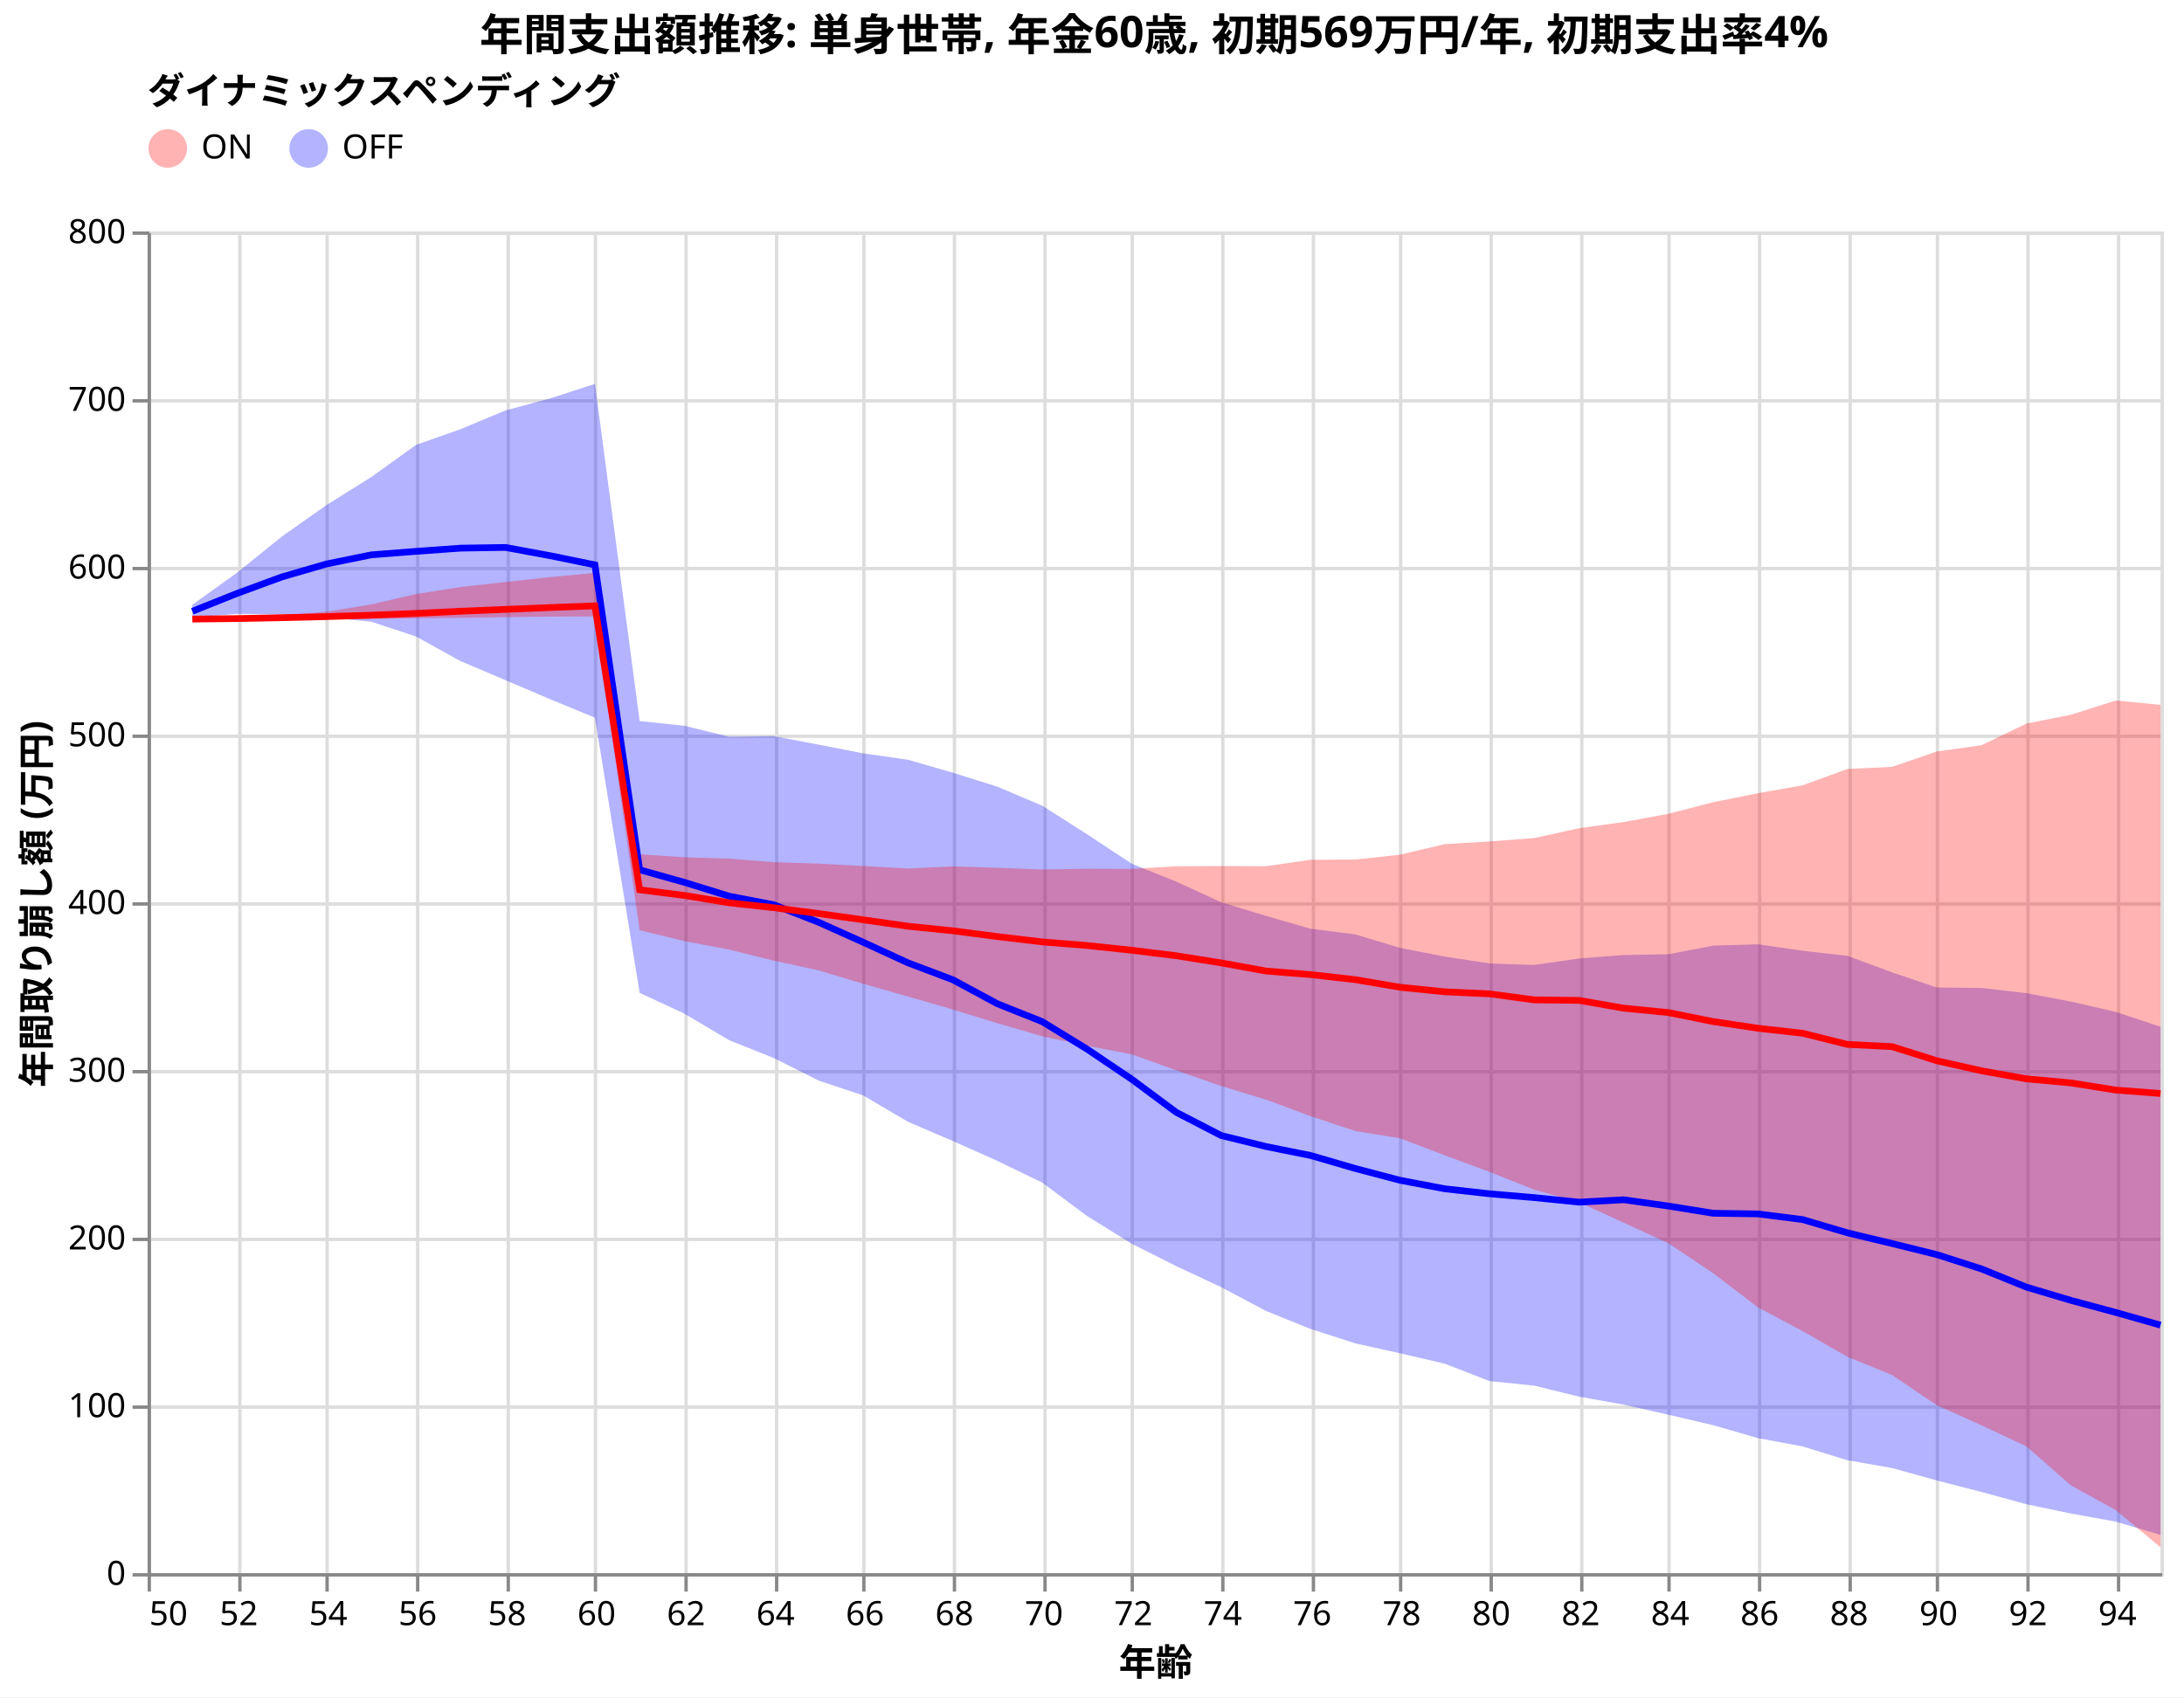
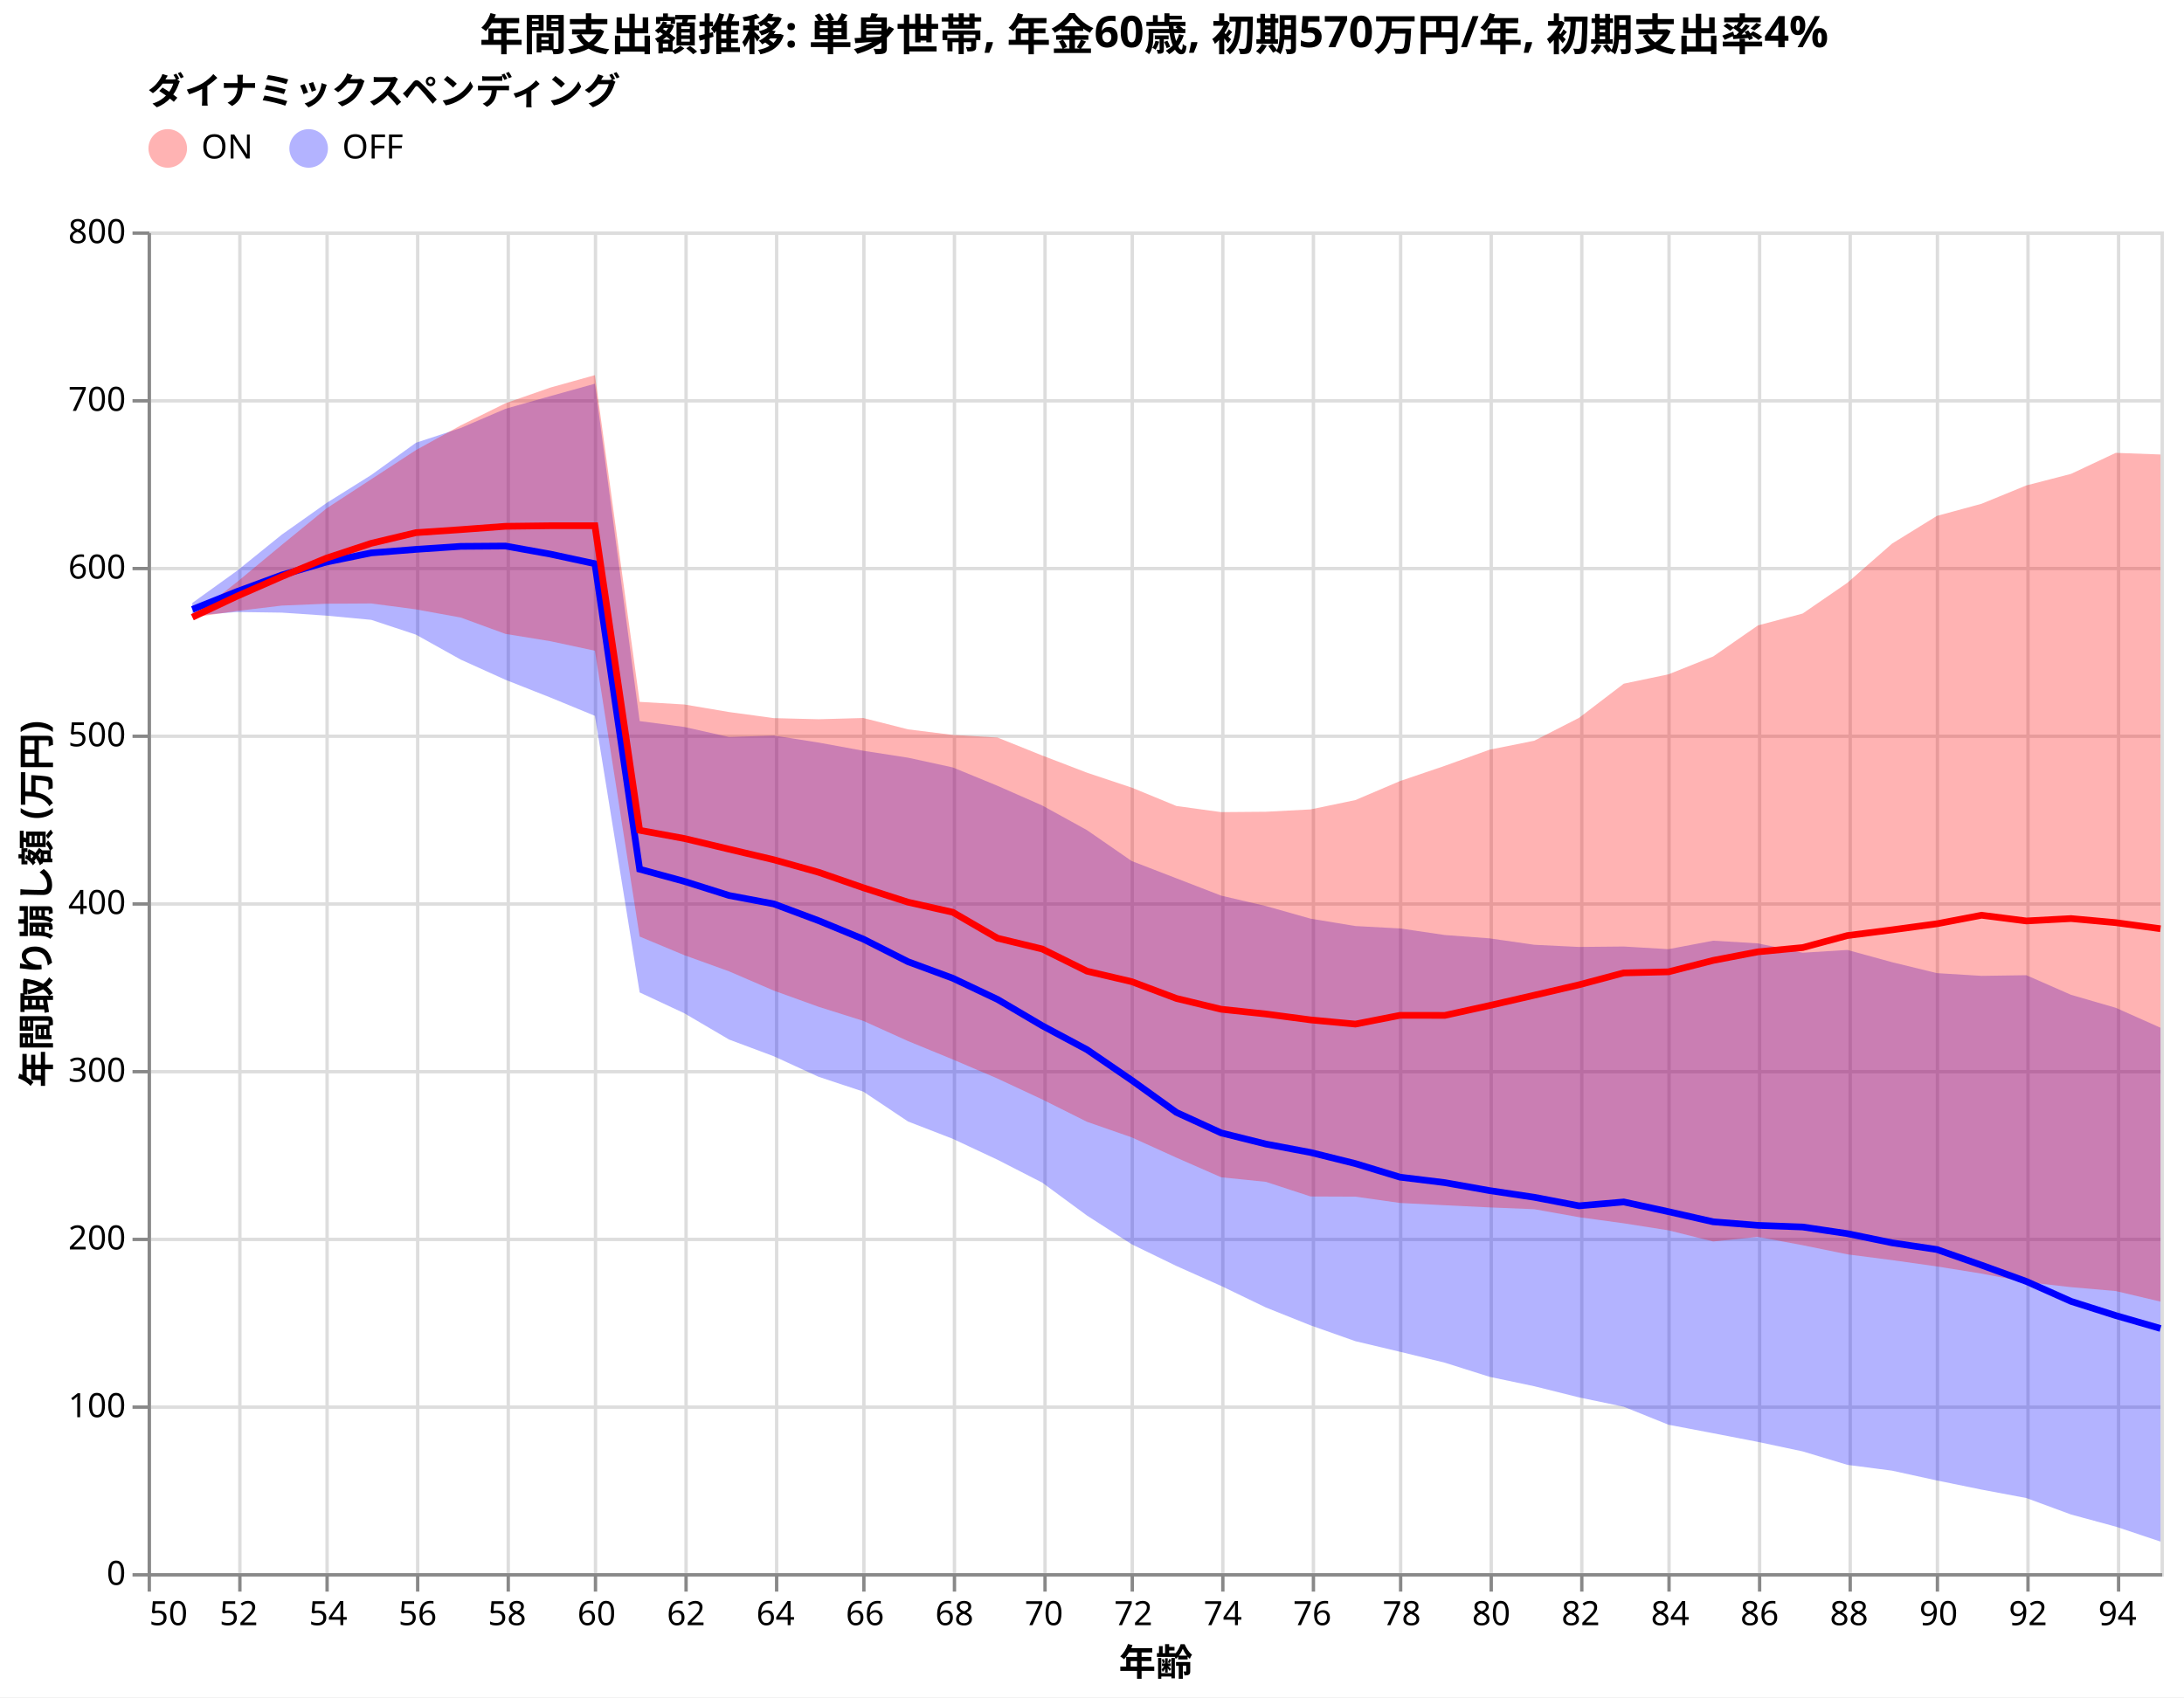
<svg xmlns="http://www.w3.org/2000/svg" version="1.1" class="marks" width="651" height="506" viewBox="0 0 651 506">
  <rect width="651" height="506" fill="white" />
  <g fill="none" stroke-miterlimit="10" transform="translate(44,69)">
    <g class="mark-group role-frame root" role="graphics-object" aria-roledescription="group mark container">
      <g transform="translate(0,0)">
        <path class="background" aria-hidden="true" d="M0.5,0.5h600v400h-600Z" stroke="#ddd" />
        <g>
          <g class="mark-group role-axis" aria-hidden="true">
            <g transform="translate(0.5,400.5)">
              <path class="background" aria-hidden="true" d="M0,0h0v0h0Z" pointer-events="none" />
              <g>
                <g class="mark-rule role-axis-grid" pointer-events="none">
                  <line transform="translate(0,-400)" x2="0" y2="400" stroke="#ddd" stroke-width="1" opacity="1" />
                  <line transform="translate(27,-400)" x2="0" y2="400" stroke="#ddd" stroke-width="1" opacity="1" />
                  <line transform="translate(53,-400)" x2="0" y2="400" stroke="#ddd" stroke-width="1" opacity="1" />
                  <line transform="translate(80,-400)" x2="0" y2="400" stroke="#ddd" stroke-width="1" opacity="1" />
                  <line transform="translate(107,-400)" x2="0" y2="400" stroke="#ddd" stroke-width="1" opacity="1" />
                  <line transform="translate(133,-400)" x2="0" y2="400" stroke="#ddd" stroke-width="1" opacity="1" />
                  <line transform="translate(160,-400)" x2="0" y2="400" stroke="#ddd" stroke-width="1" opacity="1" />
                  <line transform="translate(187,-400)" x2="0" y2="400" stroke="#ddd" stroke-width="1" opacity="1" />
                  <line transform="translate(213,-400)" x2="0" y2="400" stroke="#ddd" stroke-width="1" opacity="1" />
                  <line transform="translate(240,-400)" x2="0" y2="400" stroke="#ddd" stroke-width="1" opacity="1" />
                  <line transform="translate(267,-400)" x2="0" y2="400" stroke="#ddd" stroke-width="1" opacity="1" />
                  <line transform="translate(293,-400)" x2="0" y2="400" stroke="#ddd" stroke-width="1" opacity="1" />
                  <line transform="translate(320,-400)" x2="0" y2="400" stroke="#ddd" stroke-width="1" opacity="1" />
                  <line transform="translate(347,-400)" x2="0" y2="400" stroke="#ddd" stroke-width="1" opacity="1" />
                  <line transform="translate(373,-400)" x2="0" y2="400" stroke="#ddd" stroke-width="1" opacity="1" />
                  <line transform="translate(400,-400)" x2="0" y2="400" stroke="#ddd" stroke-width="1" opacity="1" />
                  <line transform="translate(427,-400)" x2="0" y2="400" stroke="#ddd" stroke-width="1" opacity="1" />
                  <line transform="translate(453,-400)" x2="0" y2="400" stroke="#ddd" stroke-width="1" opacity="1" />
                  <line transform="translate(480,-400)" x2="0" y2="400" stroke="#ddd" stroke-width="1" opacity="1" />
                  <line transform="translate(507,-400)" x2="0" y2="400" stroke="#ddd" stroke-width="1" opacity="1" />
                  <line transform="translate(533,-400)" x2="0" y2="400" stroke="#ddd" stroke-width="1" opacity="1" />
                  <line transform="translate(560,-400)" x2="0" y2="400" stroke="#ddd" stroke-width="1" opacity="1" />
                  <line transform="translate(587,-400)" x2="0" y2="400" stroke="#ddd" stroke-width="1" opacity="1" />
                </g>
              </g>
              <path class="foreground" aria-hidden="true" d="" pointer-events="none" display="none" />
            </g>
          </g>
          <g class="mark-group role-axis" aria-hidden="true">
            <g transform="translate(0.5,0.5)">
              <path class="background" aria-hidden="true" d="M0,0h0v0h0Z" pointer-events="none" />
              <g>
                <g class="mark-rule role-axis-grid" pointer-events="none">
                  <line transform="translate(0,400)" x2="600" y2="0" stroke="#ddd" stroke-width="1" opacity="1" />
                  <line transform="translate(0,350)" x2="600" y2="0" stroke="#ddd" stroke-width="1" opacity="1" />
                  <line transform="translate(0,300)" x2="600" y2="0" stroke="#ddd" stroke-width="1" opacity="1" />
                  <line transform="translate(0,250)" x2="600" y2="0" stroke="#ddd" stroke-width="1" opacity="1" />
                  <line transform="translate(0,200)" x2="600" y2="0" stroke="#ddd" stroke-width="1" opacity="1" />
                  <line transform="translate(0,150)" x2="600" y2="0" stroke="#ddd" stroke-width="1" opacity="1" />
                  <line transform="translate(0,100)" x2="600" y2="0" stroke="#ddd" stroke-width="1" opacity="1" />
                  <line transform="translate(0,50)" x2="600" y2="0" stroke="#ddd" stroke-width="1" opacity="1" />
                  <line transform="translate(0,0)" x2="600" y2="0" stroke="#ddd" stroke-width="1" opacity="1" />
                </g>
              </g>
              <path class="foreground" aria-hidden="true" d="" pointer-events="none" display="none" />
            </g>
          </g>
          <g class="mark-group role-axis" role="graphics-symbol" aria-roledescription="axis" aria-label="X-axis titled '年齢' for a linear scale with values from 50 to 95">
            <g transform="translate(0.5,400.5)">
              <path class="background" aria-hidden="true" d="M0,0h0v0h0Z" pointer-events="none" />
              <g>
                <g class="mark-rule role-axis-tick" pointer-events="none">
                  <line transform="translate(0,0)" x2="0" y2="5" stroke="#888" stroke-width="1" opacity="1" />
                  <line transform="translate(27,0)" x2="0" y2="5" stroke="#888" stroke-width="1" opacity="1" />
                  <line transform="translate(53,0)" x2="0" y2="5" stroke="#888" stroke-width="1" opacity="1" />
                  <line transform="translate(80,0)" x2="0" y2="5" stroke="#888" stroke-width="1" opacity="1" />
                  <line transform="translate(107,0)" x2="0" y2="5" stroke="#888" stroke-width="1" opacity="1" />
                  <line transform="translate(133,0)" x2="0" y2="5" stroke="#888" stroke-width="1" opacity="1" />
                  <line transform="translate(160,0)" x2="0" y2="5" stroke="#888" stroke-width="1" opacity="1" />
                  <line transform="translate(187,0)" x2="0" y2="5" stroke="#888" stroke-width="1" opacity="1" />
                  <line transform="translate(213,0)" x2="0" y2="5" stroke="#888" stroke-width="1" opacity="1" />
                  <line transform="translate(240,0)" x2="0" y2="5" stroke="#888" stroke-width="1" opacity="1" />
                  <line transform="translate(267,0)" x2="0" y2="5" stroke="#888" stroke-width="1" opacity="1" />
                  <line transform="translate(293,0)" x2="0" y2="5" stroke="#888" stroke-width="1" opacity="1" />
                  <line transform="translate(320,0)" x2="0" y2="5" stroke="#888" stroke-width="1" opacity="1" />
                  <line transform="translate(347,0)" x2="0" y2="5" stroke="#888" stroke-width="1" opacity="1" />
                  <line transform="translate(373,0)" x2="0" y2="5" stroke="#888" stroke-width="1" opacity="1" />
                  <line transform="translate(400,0)" x2="0" y2="5" stroke="#888" stroke-width="1" opacity="1" />
                  <line transform="translate(427,0)" x2="0" y2="5" stroke="#888" stroke-width="1" opacity="1" />
                  <line transform="translate(453,0)" x2="0" y2="5" stroke="#888" stroke-width="1" opacity="1" />
                  <line transform="translate(480,0)" x2="0" y2="5" stroke="#888" stroke-width="1" opacity="1" />
                  <line transform="translate(507,0)" x2="0" y2="5" stroke="#888" stroke-width="1" opacity="1" />
                  <line transform="translate(533,0)" x2="0" y2="5" stroke="#888" stroke-width="1" opacity="1" />
                  <line transform="translate(560,0)" x2="0" y2="5" stroke="#888" stroke-width="1" opacity="1" />
                  <line transform="translate(587,0)" x2="0" y2="5" stroke="#888" stroke-width="1" opacity="1" />
                </g>
                <g class="mark-text role-axis-label" pointer-events="none">
                  <text text-anchor="start" transform="translate(0,15)" font-family="sans-serif" font-size="10px" fill="#000" opacity="1">50</text>
                  <text text-anchor="middle" transform="translate(26.66667,15)" font-family="sans-serif" font-size="10px" fill="#000" opacity="1">52</text>
                  <text text-anchor="middle" transform="translate(53.33333,15)" font-family="sans-serif" font-size="10px" fill="#000" opacity="1">54</text>
                  <text text-anchor="middle" transform="translate(80,15)" font-family="sans-serif" font-size="10px" fill="#000" opacity="1">56</text>
                  <text text-anchor="middle" transform="translate(106.6667,15)" font-family="sans-serif" font-size="10px" fill="#000" opacity="1">58</text>
                  <text text-anchor="middle" transform="translate(133.3333,15)" font-family="sans-serif" font-size="10px" fill="#000" opacity="1">60</text>
                  <text text-anchor="middle" transform="translate(160,15)" font-family="sans-serif" font-size="10px" fill="#000" opacity="1">62</text>
                  <text text-anchor="middle" transform="translate(186.6667,15)" font-family="sans-serif" font-size="10px" fill="#000" opacity="1">64</text>
                  <text text-anchor="middle" transform="translate(213.3333,15)" font-family="sans-serif" font-size="10px" fill="#000" opacity="1">66</text>
                  <text text-anchor="middle" transform="translate(240,15)" font-family="sans-serif" font-size="10px" fill="#000" opacity="1">68</text>
                  <text text-anchor="middle" transform="translate(266.6667,15)" font-family="sans-serif" font-size="10px" fill="#000" opacity="1">70</text>
                  <text text-anchor="middle" transform="translate(293.3333,15)" font-family="sans-serif" font-size="10px" fill="#000" opacity="1">72</text>
                  <text text-anchor="middle" transform="translate(320,15)" font-family="sans-serif" font-size="10px" fill="#000" opacity="1">74</text>
                  <text text-anchor="middle" transform="translate(346.6667,15)" font-family="sans-serif" font-size="10px" fill="#000" opacity="1">76</text>
                  <text text-anchor="middle" transform="translate(373.3333,15)" font-family="sans-serif" font-size="10px" fill="#000" opacity="1">78</text>
                  <text text-anchor="middle" transform="translate(400,15)" font-family="sans-serif" font-size="10px" fill="#000" opacity="1">80</text>
                  <text text-anchor="middle" transform="translate(426.6667,15)" font-family="sans-serif" font-size="10px" fill="#000" opacity="1">82</text>
                  <text text-anchor="middle" transform="translate(453.3333,15)" font-family="sans-serif" font-size="10px" fill="#000" opacity="1">84</text>
                  <text text-anchor="middle" transform="translate(480,15)" font-family="sans-serif" font-size="10px" fill="#000" opacity="1">86</text>
                  <text text-anchor="middle" transform="translate(506.6667,15)" font-family="sans-serif" font-size="10px" fill="#000" opacity="1">88</text>
                  <text text-anchor="middle" transform="translate(533.3333,15)" font-family="sans-serif" font-size="10px" fill="#000" opacity="1">90</text>
                  <text text-anchor="middle" transform="translate(560,15)" font-family="sans-serif" font-size="10px" fill="#000" opacity="1">92</text>
                  <text text-anchor="middle" transform="translate(586.6667,15)" font-family="sans-serif" font-size="10px" fill="#000" opacity="1">94</text>
                </g>
                <g class="mark-rule role-axis-domain" pointer-events="none">
                  <line transform="translate(0,0)" x2="600" y2="0" stroke="#888" stroke-width="1" opacity="1" />
                </g>
                <g class="mark-text role-axis-title" pointer-events="none">
                  <text text-anchor="middle" transform="translate(300,30)" font-family="sans-serif" font-size="11px" font-weight="bold" fill="#000" opacity="1">年齢</text>
                </g>
              </g>
              <path class="foreground" aria-hidden="true" d="" pointer-events="none" display="none" />
            </g>
          </g>
          <g class="mark-group role-axis" role="graphics-symbol" aria-roledescription="axis" aria-label="Y-axis titled '年間取り崩し額 (万円)' for a linear scale with values from 0 to 800">
            <g transform="translate(0.5,0.5)">
              <path class="background" aria-hidden="true" d="M0,0h0v0h0Z" pointer-events="none" />
              <g>
                <g class="mark-rule role-axis-tick" pointer-events="none">
                  <line transform="translate(0,400)" x2="-5" y2="0" stroke="#888" stroke-width="1" opacity="1" />
                  <line transform="translate(0,350)" x2="-5" y2="0" stroke="#888" stroke-width="1" opacity="1" />
                  <line transform="translate(0,300)" x2="-5" y2="0" stroke="#888" stroke-width="1" opacity="1" />
                  <line transform="translate(0,250)" x2="-5" y2="0" stroke="#888" stroke-width="1" opacity="1" />
                  <line transform="translate(0,200)" x2="-5" y2="0" stroke="#888" stroke-width="1" opacity="1" />
                  <line transform="translate(0,150)" x2="-5" y2="0" stroke="#888" stroke-width="1" opacity="1" />
                  <line transform="translate(0,100)" x2="-5" y2="0" stroke="#888" stroke-width="1" opacity="1" />
                  <line transform="translate(0,50)" x2="-5" y2="0" stroke="#888" stroke-width="1" opacity="1" />
                  <line transform="translate(0,0)" x2="-5" y2="0" stroke="#888" stroke-width="1" opacity="1" />
                </g>
                <g class="mark-text role-axis-label" pointer-events="none">
                  <text text-anchor="end" transform="translate(-7,403)" font-family="sans-serif" font-size="10px" fill="#000" opacity="1">0</text>
                  <text text-anchor="end" transform="translate(-7,353)" font-family="sans-serif" font-size="10px" fill="#000" opacity="1">100</text>
                  <text text-anchor="end" transform="translate(-7,303)" font-family="sans-serif" font-size="10px" fill="#000" opacity="1">200</text>
                  <text text-anchor="end" transform="translate(-7,253)" font-family="sans-serif" font-size="10px" fill="#000" opacity="1">300</text>
                  <text text-anchor="end" transform="translate(-7,203)" font-family="sans-serif" font-size="10px" fill="#000" opacity="1">400</text>
                  <text text-anchor="end" transform="translate(-7,153)" font-family="sans-serif" font-size="10px" fill="#000" opacity="1">500</text>
                  <text text-anchor="end" transform="translate(-7,103)" font-family="sans-serif" font-size="10px" fill="#000" opacity="1">600</text>
                  <text text-anchor="end" transform="translate(-7,53)" font-family="sans-serif" font-size="10px" fill="#000" opacity="1">700</text>
                  <text text-anchor="end" transform="translate(-7,3)" font-family="sans-serif" font-size="10px" fill="#000" opacity="1">800</text>
                </g>
                <g class="mark-rule role-axis-domain" pointer-events="none">
                  <line transform="translate(0,400)" x2="0" y2="-400" stroke="#888" stroke-width="1" opacity="1" />
                </g>
                <g class="mark-text role-axis-title" pointer-events="none">
                  <text text-anchor="middle" transform="translate(-27.68457,200) rotate(-90) translate(0,-2)" font-family="sans-serif" font-size="11px" font-weight="bold" fill="#000" opacity="1">年間取り崩し額 (万円)</text>
                </g>
              </g>
              <path class="foreground" aria-hidden="true" d="" pointer-events="none" display="none" />
            </g>
          </g>
          <g class="mark-group role-scope layer_0_pathgroup" role="graphics-object" aria-roledescription="group mark container">
            <g transform="translate(0,0)">
              <path class="background" aria-hidden="true" d="M0,0h600v400h-600Z" />
              <g>
                <g class="mark-area role-mark layer_0_marks" role="graphics-object" aria-roledescription="area mark container">
-                   <path aria-label="年齢: 51; 年間取り崩し額 (万円): 569.8290788; spend75p: 577.392802219; ダイナミックスペンディング: OFF" role="graphics-symbol" aria-roledescription="area mark" d="M13.333,115.085L26.667,113.998L40,114.188L53.333,115.088L66.667,116.338L80,120.753L93.333,128.12L106.667,133.777L120,139.462L133.333,144.949L146.667,227.003L160,233.193L173.333,241.103L186.667,246.432L200,253.137L213.333,257.589L226.667,265.445L240,271.156L253.333,277.099L266.667,283.577L280,293.496L293.333,301.785L306.667,308.486L320,314.735L333.333,321.808L346.667,327.199L360,331.495L373.333,334.446L386.667,337.558L400,342.733L413.333,344.1L426.667,347.371L440,349.755L453.333,352.767L466.667,355.884L480,359.74L493.333,362.224L506.667,366.325L520,368.667L533.333,372.362L546.667,375.803L560,379.446L573.333,382.228L586.667,384.639L600,388.588L600,237.101L586.667,232.676L573.333,229.605L560,227.081L546.667,225.544L533.333,225.406L520,220.893L506.667,215.96L493.333,214.454L480,212.523L466.667,212.917L453.333,215.479L440,215.719L426.667,216.747L413.333,218.686L400,218.235L386.667,216.179L373.333,213.604L360,209.57L346.667,207.891L333.333,204.038L320,199.983L306.667,193.86L293.333,188.501L280,179.679L266.667,171.212L253.333,165.542L240,161.358L226.667,157.504L213.333,155.598L200,152.99L186.667,150.469L173.333,150.643L160,147.374L146.667,145.975L133.333,45.449L120,49.769L106.667,53.369L93.333,58.929L80,63.641L66.667,73.226L53.333,81.562L40,90.971L26.667,101.727L13.333,111.304Z" fill="blue" opacity="0.3" />
+                   <path aria-label="年齢: 51; 年間取り崩し額 (万円): 570.931262705; spend75p: 578.50961615; ダイナミックスペンディング: OFF" role="graphics-symbol" aria-roledescription="area mark" d="M13.333,114.534L26.667,113.449L40,113.642L53.333,114.543L66.667,115.794L80,120.211L93.333,127.645L106.667,133.666L120,138.929L133.333,144.415L146.667,226.869L160,233.094L173.333,240.921L186.667,245.908L200,252.02L213.333,256.44L226.667,265.349L240,270.511L253.333,276.75L266.667,283.58L280,293.385L293.333,301.951L306.667,308.425L320,314.375L333.333,320.802L346.667,326.132L360,330.842L373.333,334.009L386.667,337.252L400,341.466L413.333,344.273L426.667,347.598L440,350.385L453.333,355.75L466.667,358.289L480,360.87L493.333,363.699L506.667,367.708L520,369.449L533.333,372.365L546.667,375.091L560,377.601L573.333,382.516L586.667,386.13L600,390.589L600,237.396L586.667,231.453L573.333,227.584L560,221.734L546.667,221.931L533.333,221.114L520,217.863L506.667,214.206L493.333,215.033L480,212.246L466.667,211.442L453.333,213.97L440,213.181L426.667,213.31L413.333,212.664L400,210.748L386.667,209.757L373.333,207.794L360,207.077L346.667,204.881L333.333,201.114L320,198.013L306.667,192.854L293.333,187.7L280,178.482L266.667,171.136L253.333,165.269L240,159.788L226.667,156.89L213.333,154.822L200,152.379L186.667,150.289L173.333,150.72L160,147.733L146.667,145.979L133.333,45.392L120,49.103L106.667,52.869L93.333,58.598L80,62.989L66.667,72.598L53.333,80.953L40,90.38L26.667,101.154L13.333,110.745Z" fill="blue" opacity="0.3" />
                </g>
              </g>
              <path class="foreground" aria-hidden="true" d="" display="none" />
            </g>
            <g transform="translate(0,0)">
              <path class="background" aria-hidden="true" d="M0,0h600v400h-600Z" />
              <g>
                <g class="mark-area role-mark layer_0_marks" role="graphics-object" aria-roledescription="area mark container">
-                   <path aria-label="年齢: 51; 年間取り崩し額 (万円): 568.740501508; spend75p: 569.011821989; ダイナミックスペンディング: ON" role="graphics-symbol" aria-roledescription="area mark" d="M13.333,115.63L26.667,115.642L40,115.617L53.333,115.521L66.667,115.478L80,115.338L93.333,115.186L106.667,114.994L120,114.822L133.333,114.771L146.667,208.31L160,211.573L173.333,214.095L186.667,217.401L200,220.29L213.333,224.304L226.667,228.104L240,231.958L253.333,236.059L266.667,239.952L280,242.767L293.333,245.332L306.667,250.096L320,254.768L333.333,258.805L346.667,263.762L360,268.188L373.333,270.355L386.667,275.432L400,280.378L413.333,285.663L426.667,289.43L440,295.523L453.333,301.649L466.667,310.592L480,320.757L493.333,327.842L506.667,335.486L520,340.931L533.333,349.927L546.667,355.935L560,362.18L573.333,373.859L586.667,381.206L600,392.296L600,141.128L586.667,139.84L573.333,144.078L560,146.724L546.667,153.152L533.333,155.028L520,159.617L506.667,160.244L493.333,165.126L480,167.483L466.667,170.153L453.333,173.613L440,176.067L426.667,177.912L413.333,180.849L400,181.858L386.667,182.65L373.333,185.796L360,187.255L346.667,187.328L333.333,189.237L320,189.185L306.667,189.249L293.333,190.044L280,189.992L266.667,190.221L253.333,189.719L240,189.294L226.667,189.917L213.333,189.192L200,188.466L186.667,188.037L173.333,186.982L160,186.582L146.667,185.68L133.333,101.8L120,103.06L106.667,104.513L93.333,105.996L80,108.092L66.667,111.19L53.333,113.364L40,114.506L26.667,115.138L13.333,115.494Z" fill="red" opacity="0.3" />
+                   <path aria-label="年齢: 51; 年間取り崩し額 (万円): 569.842685413; spend75p: 570.12863592; ダイナミックスペンディング: ON" role="graphics-symbol" aria-roledescription="area mark" d="M13.333,115.079L26.667,113.147L40,111.54L53.333,110.983L66.667,110.903L80,112.675L93.333,115.105L106.667,119.983L120,122.147L133.333,125.005L146.667,210.209L160,215.773L173.333,220.587L186.667,226.335L200,231.149L213.333,235.355L226.667,241.374L240,246.845L253.333,252.54L266.667,258.762L280,265.43L293.333,270.082L306.667,276.129L320,281.977L333.333,283.34L346.667,287.701L360,287.754L373.333,289.636L386.667,290.312L400,290.957L413.333,291.497L426.667,293.877L440,295.701L453.333,297.793L466.667,301.12L480,299.745L493.333,302.23L506.667,304.954L520,306.676L533.333,308.559L546.667,310.699L560,313.224L573.333,314.736L586.667,315.896L600,319.044L600,66.496L586.667,66.01L573.333,72.269L560,75.72L546.667,81.18L533.333,84.807L520,93.048L506.667,104.737L493.333,113.909L480,117.454L466.667,126.707L453.333,132.03L440,134.824L426.667,145.01L413.333,151.82L400,154.504L386.667,159.308L373.333,163.845L360,169.524L346.667,172.304L333.333,173.006L320,173.117L306.667,171.287L293.333,165.8L280,161.354L266.667,156.237L253.333,150.884L240,150.099L226.667,148.439L213.333,145.057L200,145.428L186.667,145.092L173.333,143.281L160,141.025L146.667,140.246L133.333,42.84L120,46.557L106.667,51.215L93.333,57.823L80,65.173L66.667,73.873L53.333,82.561L40,93.447L26.667,104.496L13.333,114.936Z" fill="red" opacity="0.3" />
                </g>
              </g>
              <path class="foreground" aria-hidden="true" d="" display="none" />
            </g>
          </g>
          <g class="mark-group role-scope layer_1_pathgroup" role="graphics-object" aria-roledescription="group mark container">
            <g transform="translate(0,0)">
              <path class="background" aria-hidden="true" d="M0,0h600v400h-600Z" />
              <g>
                <g class="mark-line role-mark layer_1_marks" role="graphics-object" aria-roledescription="line mark container">
-                   <path aria-label="年齢: 51; spend50p: 573.531058584; group_label: OFF" role="graphics-symbol" aria-roledescription="line mark" d="M13.333,113.234L26.667,107.911L40,103.002L53.333,99.134L66.667,96.414L80,95.374L93.333,94.413L106.667,94.206L120,96.673L133.333,99.401L146.667,190.306L160,194.051L173.333,198.17L186.667,200.737L200,205.947L213.333,211.925L226.667,218.055L240,223.084L253.333,230.264L266.667,235.58L280,243.752L293.333,252.748L306.667,262.64L320,269.522L333.333,272.803L346.667,275.483L360,279.367L373.333,282.875L386.667,285.409L400,286.899L413.333,288.039L426.667,289.392L440,288.679L453.333,290.554L466.667,292.703L480,292.897L493.333,294.586L506.667,298.535L520,301.735L533.333,305.03L546.667,309.309L560,314.712L573.333,318.686L586.667,322.273L600,326.058" stroke="blue" stroke-width="2" />
+                   <path aria-label="年齢: 51; spend50p: 574.640402991; group_label: OFF" role="graphics-symbol" aria-roledescription="line mark" d="M13.333,112.68L26.667,107.351L40,102.434L53.333,98.559L66.667,95.831L80,94.783L93.333,93.883L106.667,93.787L120,96.185L133.333,99.056L146.667,190.128L160,193.766L173.333,197.969L186.667,200.483L200,205.472L213.333,210.968L226.667,217.712L240,222.633L253.333,228.944L266.667,236.794L280,243.921L293.333,253.05L306.667,262.644L320,268.746L333.333,272.067L346.667,274.584L360,277.894L373.333,281.945L386.667,283.573L400,285.948L413.333,287.941L426.667,290.486L440,289.332L453.333,292.229L466.667,295.25L480,296.312L493.333,296.799L506.667,298.779L520,301.521L533.333,303.51L546.667,308.185L560,313.028L573.333,318.968L586.667,323.205L600,327.05" stroke="blue" stroke-width="2" />
                </g>
              </g>
              <path class="foreground" aria-hidden="true" d="" display="none" />
            </g>
            <g transform="translate(0,0)">
              <path class="background" aria-hidden="true" d="M0,0h600v400h-600Z" />
              <g>
                <g class="mark-line role-mark layer_1_marks" role="graphics-object" aria-roledescription="line mark container">
-                   <path aria-label="年齢: 51; spend50p: 568.873296281; group_label: ON" role="graphics-symbol" aria-roledescription="line mark" d="M13.333,115.563L26.667,115.411L40,115.145L53.333,114.829L66.667,114.408L80,113.877L93.333,113.226L106.667,112.674L120,112.126L133.333,111.621L146.667,196.27L160,197.956L173.333,200.145L186.667,201.608L200,203.353L213.333,205.22L226.667,207.135L240,208.492L253.333,210.223L266.667,211.808L280,212.88L293.333,214.293L306.667,215.938L320,218.06L333.333,220.49L346.667,221.553L360,223.063L373.333,225.326L386.667,226.682L400,227.294L413.333,229.089L426.667,229.241L440,231.566L453.333,232.878L466.667,235.558L480,237.551L493.333,239.043L506.667,242.362L520,243.034L533.333,247.245L546.667,250.234L560,252.629L573.333,253.849L586.667,255.975L600,256.998" stroke="red" stroke-width="2" />
+                   <path aria-label="年齢: 51; spend50p: 569.982640689; group_label: ON" role="graphics-symbol" aria-roledescription="line mark" d="M13.333,115.009L26.667,108.73L40,102.886L53.333,97.384L66.667,92.976L80,89.798L93.333,88.895L106.667,87.903L120,87.739L133.333,87.734L146.667,178.532L160,180.982L173.333,184.168L186.667,187.318L200,191.044L213.333,195.665L226.667,199.962L240,202.962L253.333,210.701L266.667,213.924L280,220.528L293.333,223.655L306.667,228.664L320,231.882L333.333,233.298L346.667,235.06L360,236.307L373.333,233.693L386.667,233.71L400,230.773L413.333,227.703L426.667,224.595L440,221.043L453.333,220.725L466.667,217.321L480,214.765L493.333,213.498L506.667,209.914L520,208.211L533.333,206.4L546.667,203.855L560,205.558L573.333,204.848L586.667,206.064L600,207.882" stroke="red" stroke-width="2" />
                </g>
              </g>
              <path class="foreground" aria-hidden="true" d="" display="none" />
            </g>
          </g>
          <g class="mark-group role-legend" role="graphics-symbol" aria-roledescription="legend" aria-label="Symbol legend titled 'ダイナミックスペンディング' for fill color and stroke color with 2 values: ON, OFF">
            <g transform="translate(0,-47)">
              <path class="background" aria-hidden="true" d="M0,0h143v29h-143Z" pointer-events="none" />
              <g>
                <g class="mark-group role-legend-entry">
                  <g transform="translate(0,16)">
                    <path class="background" aria-hidden="true" d="M0,0h0v0h0Z" pointer-events="none" />
                    <g>
                      <g class="mark-group role-scope" role="graphics-object" aria-roledescription="group mark container">
                        <g transform="translate(0,0.25)">
                          <path class="background" aria-hidden="true" d="M0,0h31v12.5h-31Z" pointer-events="none" opacity="1" />
                          <g>
                            <g class="mark-symbol role-legend-symbol" pointer-events="none">
                              <path transform="translate(6,6)" d="M5,0A5,5,0,1,1,-5,0A5,5,0,1,1,5,0" fill="red" stroke="red" stroke-width="1.5" opacity="0.3" />
                            </g>
                            <g class="mark-text role-legend-label" pointer-events="none">
                              <text text-anchor="start" transform="translate(16,9)" font-family="sans-serif" font-size="10px" fill="#000" opacity="1">ON</text>
                            </g>
                          </g>
                          <path class="foreground" aria-hidden="true" d="" pointer-events="none" display="none" />
                        </g>
                        <g transform="translate(42,0.25)">
                          <path class="background" aria-hidden="true" d="M0,0h35.995v12.5h-35.995Z" pointer-events="none" opacity="1" />
                          <g>
                            <g class="mark-symbol role-legend-symbol" pointer-events="none">
                              <path transform="translate(6,6)" d="M5,0A5,5,0,1,1,-5,0A5,5,0,1,1,5,0" fill="blue" stroke="blue" stroke-width="1.5" opacity="0.3" />
                            </g>
                            <g class="mark-text role-legend-label" pointer-events="none">
                              <text text-anchor="start" transform="translate(16,9)" font-family="sans-serif" font-size="10px" fill="#000" opacity="1">OFF</text>
                            </g>
                          </g>
                          <path class="foreground" aria-hidden="true" d="" pointer-events="none" display="none" />
                        </g>
                      </g>
                    </g>
                    <path class="foreground" aria-hidden="true" d="" pointer-events="none" display="none" />
                  </g>
                </g>
                <g class="mark-text role-legend-title" pointer-events="none">
                  <text text-anchor="start" transform="translate(0,9)" font-family="sans-serif" font-size="11px" font-weight="bold" fill="#000" opacity="1">ダイナミックスペンディング</text>
                </g>
              </g>
              <path class="foreground" aria-hidden="true" d="" pointer-events="none" display="none" />
            </g>
          </g>
          <g class="mark-group role-title">
            <g transform="translate(300,-64)">
              <path class="background" aria-hidden="true" d="M0,0h0v0h0Z" pointer-events="none" />
              <g>
-                 <g class="mark-text role-title-text" role="graphics-symbol" aria-roledescription="title" aria-label="Title text '年間支出額推移: 単身世帯, 年金60歳, 初期569万円/年, 初期支出率4%'" pointer-events="none">
-                   <text text-anchor="middle" transform="translate(0,10)" font-family="sans-serif" font-size="13px" font-weight="bold" fill="#000" opacity="1">年間支出額推移: 単身世帯, 年金60歳, 初期569万円/年, 初期支出率4%</text>
+                 <g class="mark-text role-title-text" role="graphics-symbol" aria-roledescription="title" aria-label="Title text '年間支出額推移: 単身世帯, 年金60歳, 初期570万円/年, 初期支出率4%'" pointer-events="none">
+                   <text text-anchor="middle" transform="translate(0,10)" font-family="sans-serif" font-size="13px" font-weight="bold" fill="#000" opacity="1">年間支出額推移: 単身世帯, 年金60歳, 初期570万円/年, 初期支出率4%</text>
                </g>
              </g>
              <path class="foreground" aria-hidden="true" d="" pointer-events="none" display="none" />
            </g>
          </g>
        </g>
        <path class="foreground" aria-hidden="true" d="" display="none" />
      </g>
    </g>
  </g>
</svg>
